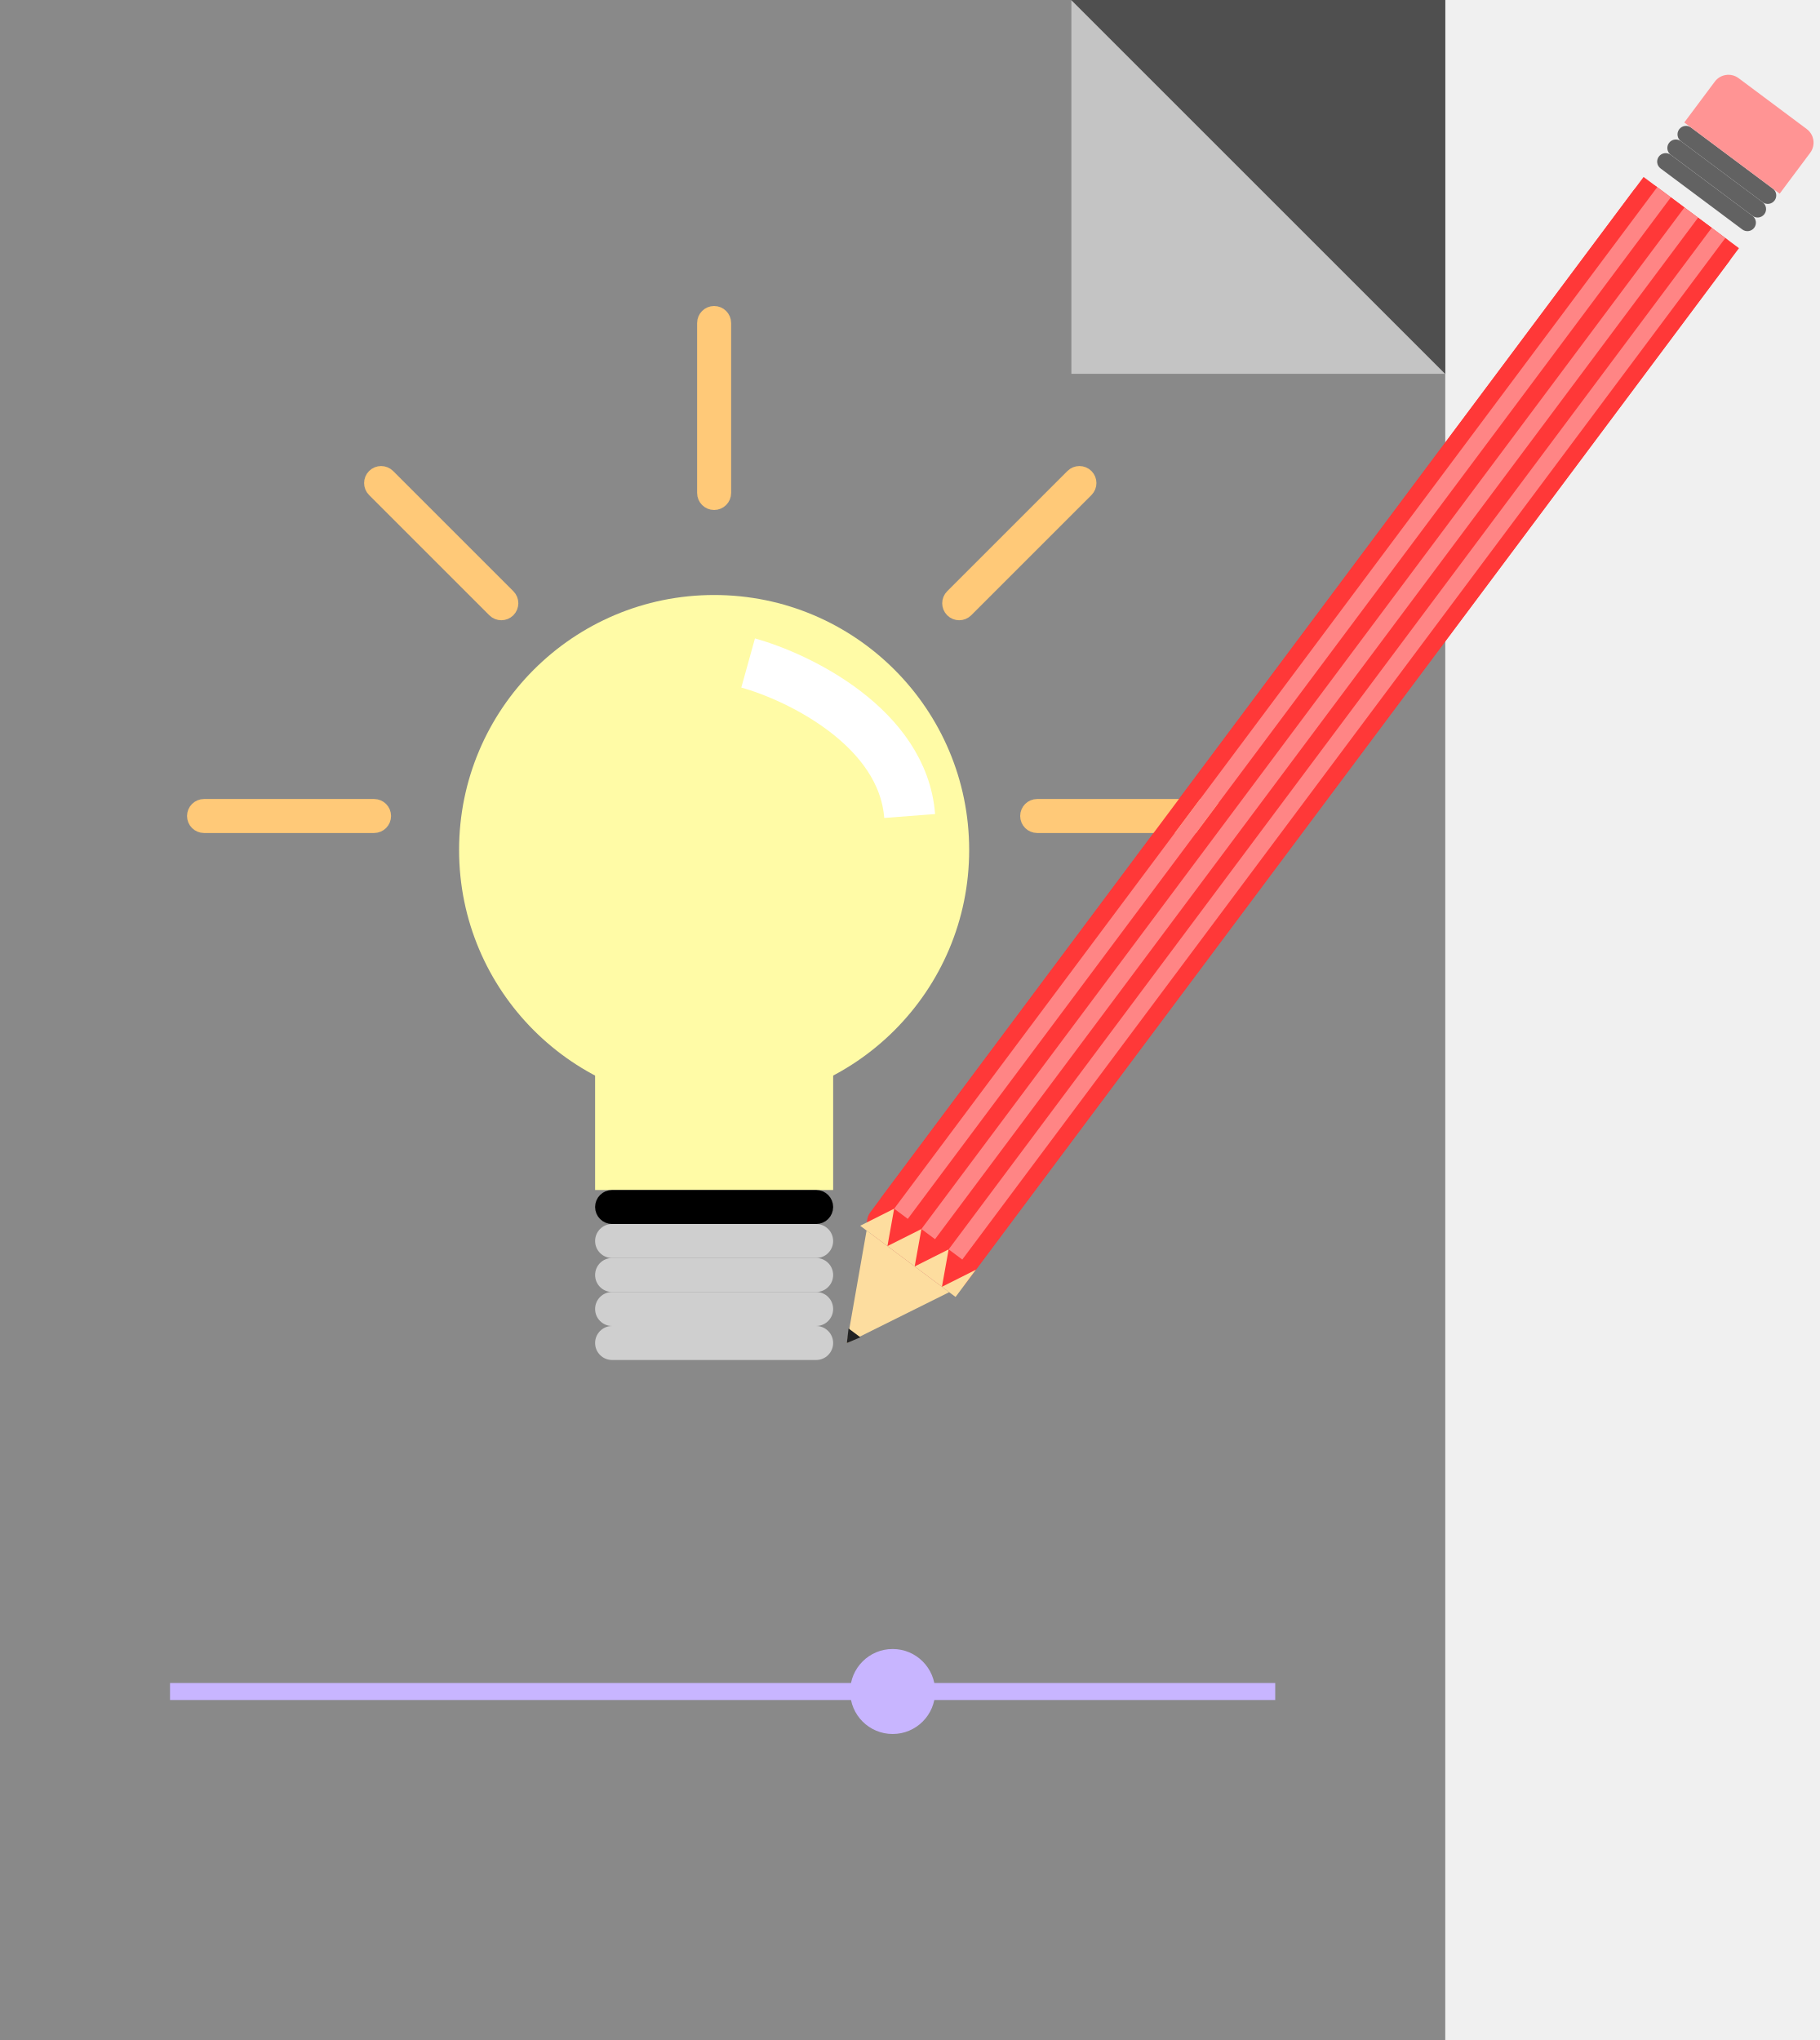
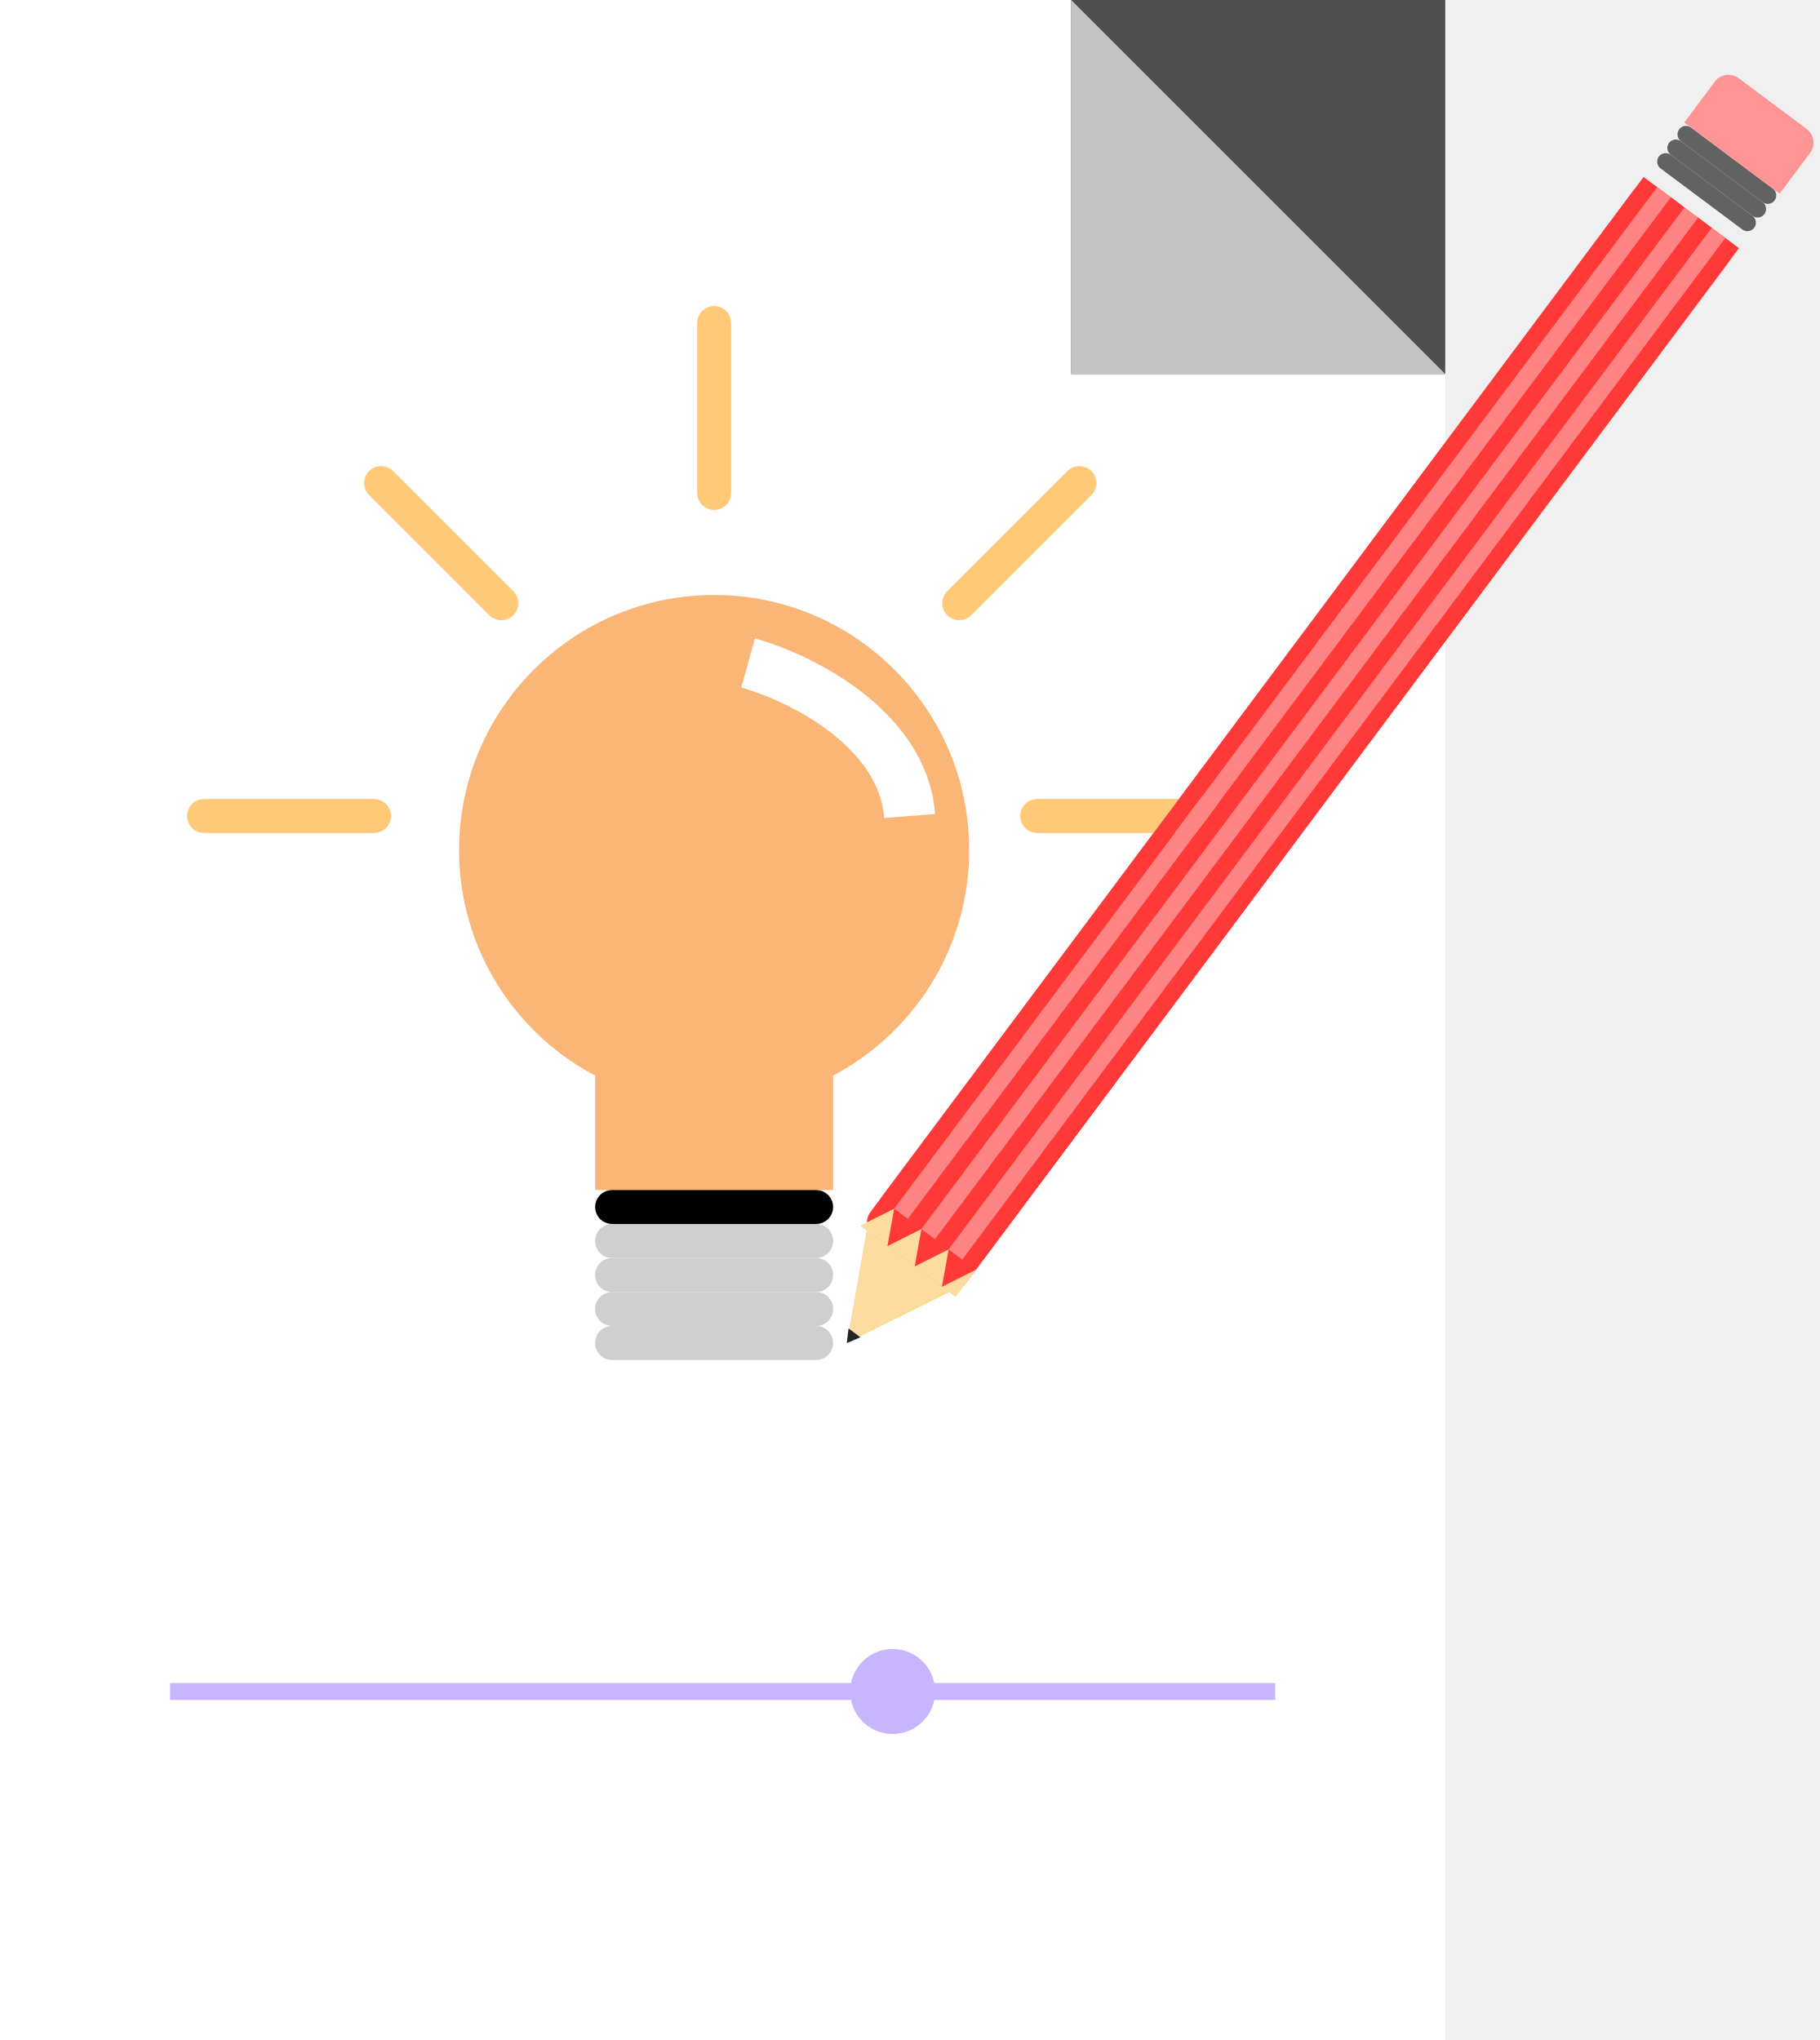
<svg xmlns="http://www.w3.org/2000/svg" width="107" height="120" viewBox="0 0 107 120" fill="none">
-   <rect width="85" height="120" fill="#898989" />
+   <rect width="85" height="120" fill="white" />
  <rect x="63" width="22" height="22" fill="#4F4F4F" />
  <path d="M85 22L63 0V22H85Z" fill="#C4C4C4" />
-   <circle cx="42" cy="50" r="15" fill="#FFFBA6" />
-   <rect x="35" y="51" width="14" height="19" fill="#FFFBA6" />
+   <circle cx="42" cy="50" r="15" fill="#FAB677" />
+   <rect x="35" y="51" width="14" height="19" fill="#FAB677" />
  <path d="M44 39C47 39.833 53.1 42.8 53.5 48" stroke="white" stroke-width="3" />
  <rect x="35.5" y="70.5" width="13" height="1" rx="0.5" fill="#CFCFCF" stroke="black" />
  <rect x="35" y="72" width="14" height="2" rx="1" fill="#CFCFCF" />
  <rect x="97.862" y="8.808" width="7" height="1" rx="0.5" transform="rotate(36.7533 97.8615 8.80762)" fill="#626262" />
  <rect x="98.46" y="8.006" width="7" height="1" rx="0.5" transform="rotate(36.7533 98.4599 8.00586)" fill="#626262" />
  <rect x="99.058" y="7.205" width="7" height="1" rx="0.5" transform="rotate(36.7533 99.0583 7.20508)" fill="#626262" />
  <path d="M100.853 4.801C101.184 4.359 101.81 4.268 102.253 4.598L106.259 7.59C106.702 7.921 106.792 8.547 106.462 8.99L104.667 11.393L99.058 7.205L100.853 4.801Z" fill="#FF9494" />
  <rect x="35" y="74" width="14" height="2" rx="1" fill="#CFCFCF" />
  <rect x="35" y="76" width="14" height="2" rx="1" fill="#CFCFCF" />
  <rect x="35" y="78" width="14" height="2" rx="1" fill="#CFCFCF" />
  <rect x="96.665" y="10.41" width="7" height="77" rx="1" transform="rotate(36.7533 96.6648 10.4102)" fill="#FF3838" />
  <path d="M49.804 79.005L50.966 72.384L55.823 76.012L49.804 79.005Z" fill="#FDDD9F" />
  <path d="M49.804 79.005L49.906 78.145L50.6 78.664L49.804 79.005Z" fill="#232323" />
  <path d="M50.59 72.103L52.588 71.099L52.193 73.3L54.191 72.296L53.795 74.497L55.793 73.493L55.398 75.694L57.395 74.69L56.199 76.292L55.398 75.694L53.795 74.497L52.193 73.3L50.59 72.103Z" fill="#FDDD9F" />
  <rect x="71.5" y="48.5" width="11" height="1" rx="0.5" transform="rotate(-180 71.5 48.5)" fill="#FFFBA6" stroke="#FFC978" />
  <line x1="52.188" y1="70.8" x2="97.065" y2="10.709" stroke="#FF3838" />
  <line x1="53.79" y1="71.997" x2="98.668" y2="11.906" stroke="#FF3838" />
  <line x1="55.392" y1="73.194" x2="100.27" y2="13.102" stroke="#FF3838" />
  <line x1="56.995" y1="74.391" x2="101.873" y2="14.299" stroke="#FF3838" />
  <line x1="52.989" y1="71.399" x2="97.867" y2="11.308" stroke="#FF8585" />
  <line x1="54.591" y1="72.595" x2="99.469" y2="12.504" stroke="#FF8585" />
  <line x1="56.194" y1="73.792" x2="101.072" y2="13.701" stroke="#FF8585" />
  <rect x="41.5" y="29.5" width="11" height="1" rx="0.5" transform="rotate(-90 41.5 29.5)" fill="#FFFBA6" stroke="#FFC978" />
  <rect x="55.707" y="35.485" width="11" height="1" rx="0.5" transform="rotate(-45 55.7071 35.4854)" fill="#FFFBA6" stroke="#FFC978" />
  <rect x="22.414" y="27.707" width="11" height="1" rx="0.5" transform="rotate(45 22.4142 27.7071)" fill="#FFFBA6" stroke="#FFC978" />
  <rect x="22.5" y="48.5" width="11" height="1" rx="0.5" transform="rotate(-180 22.5 48.5)" fill="#FFFBA6" stroke="#FFC978" />
  <line x1="10" y1="99.5" x2="75" y2="99.5" stroke="#C8B5FF" />
  <circle cx="52.5" cy="99.5" r="2.5" fill="#C8B5FF" />
</svg>
